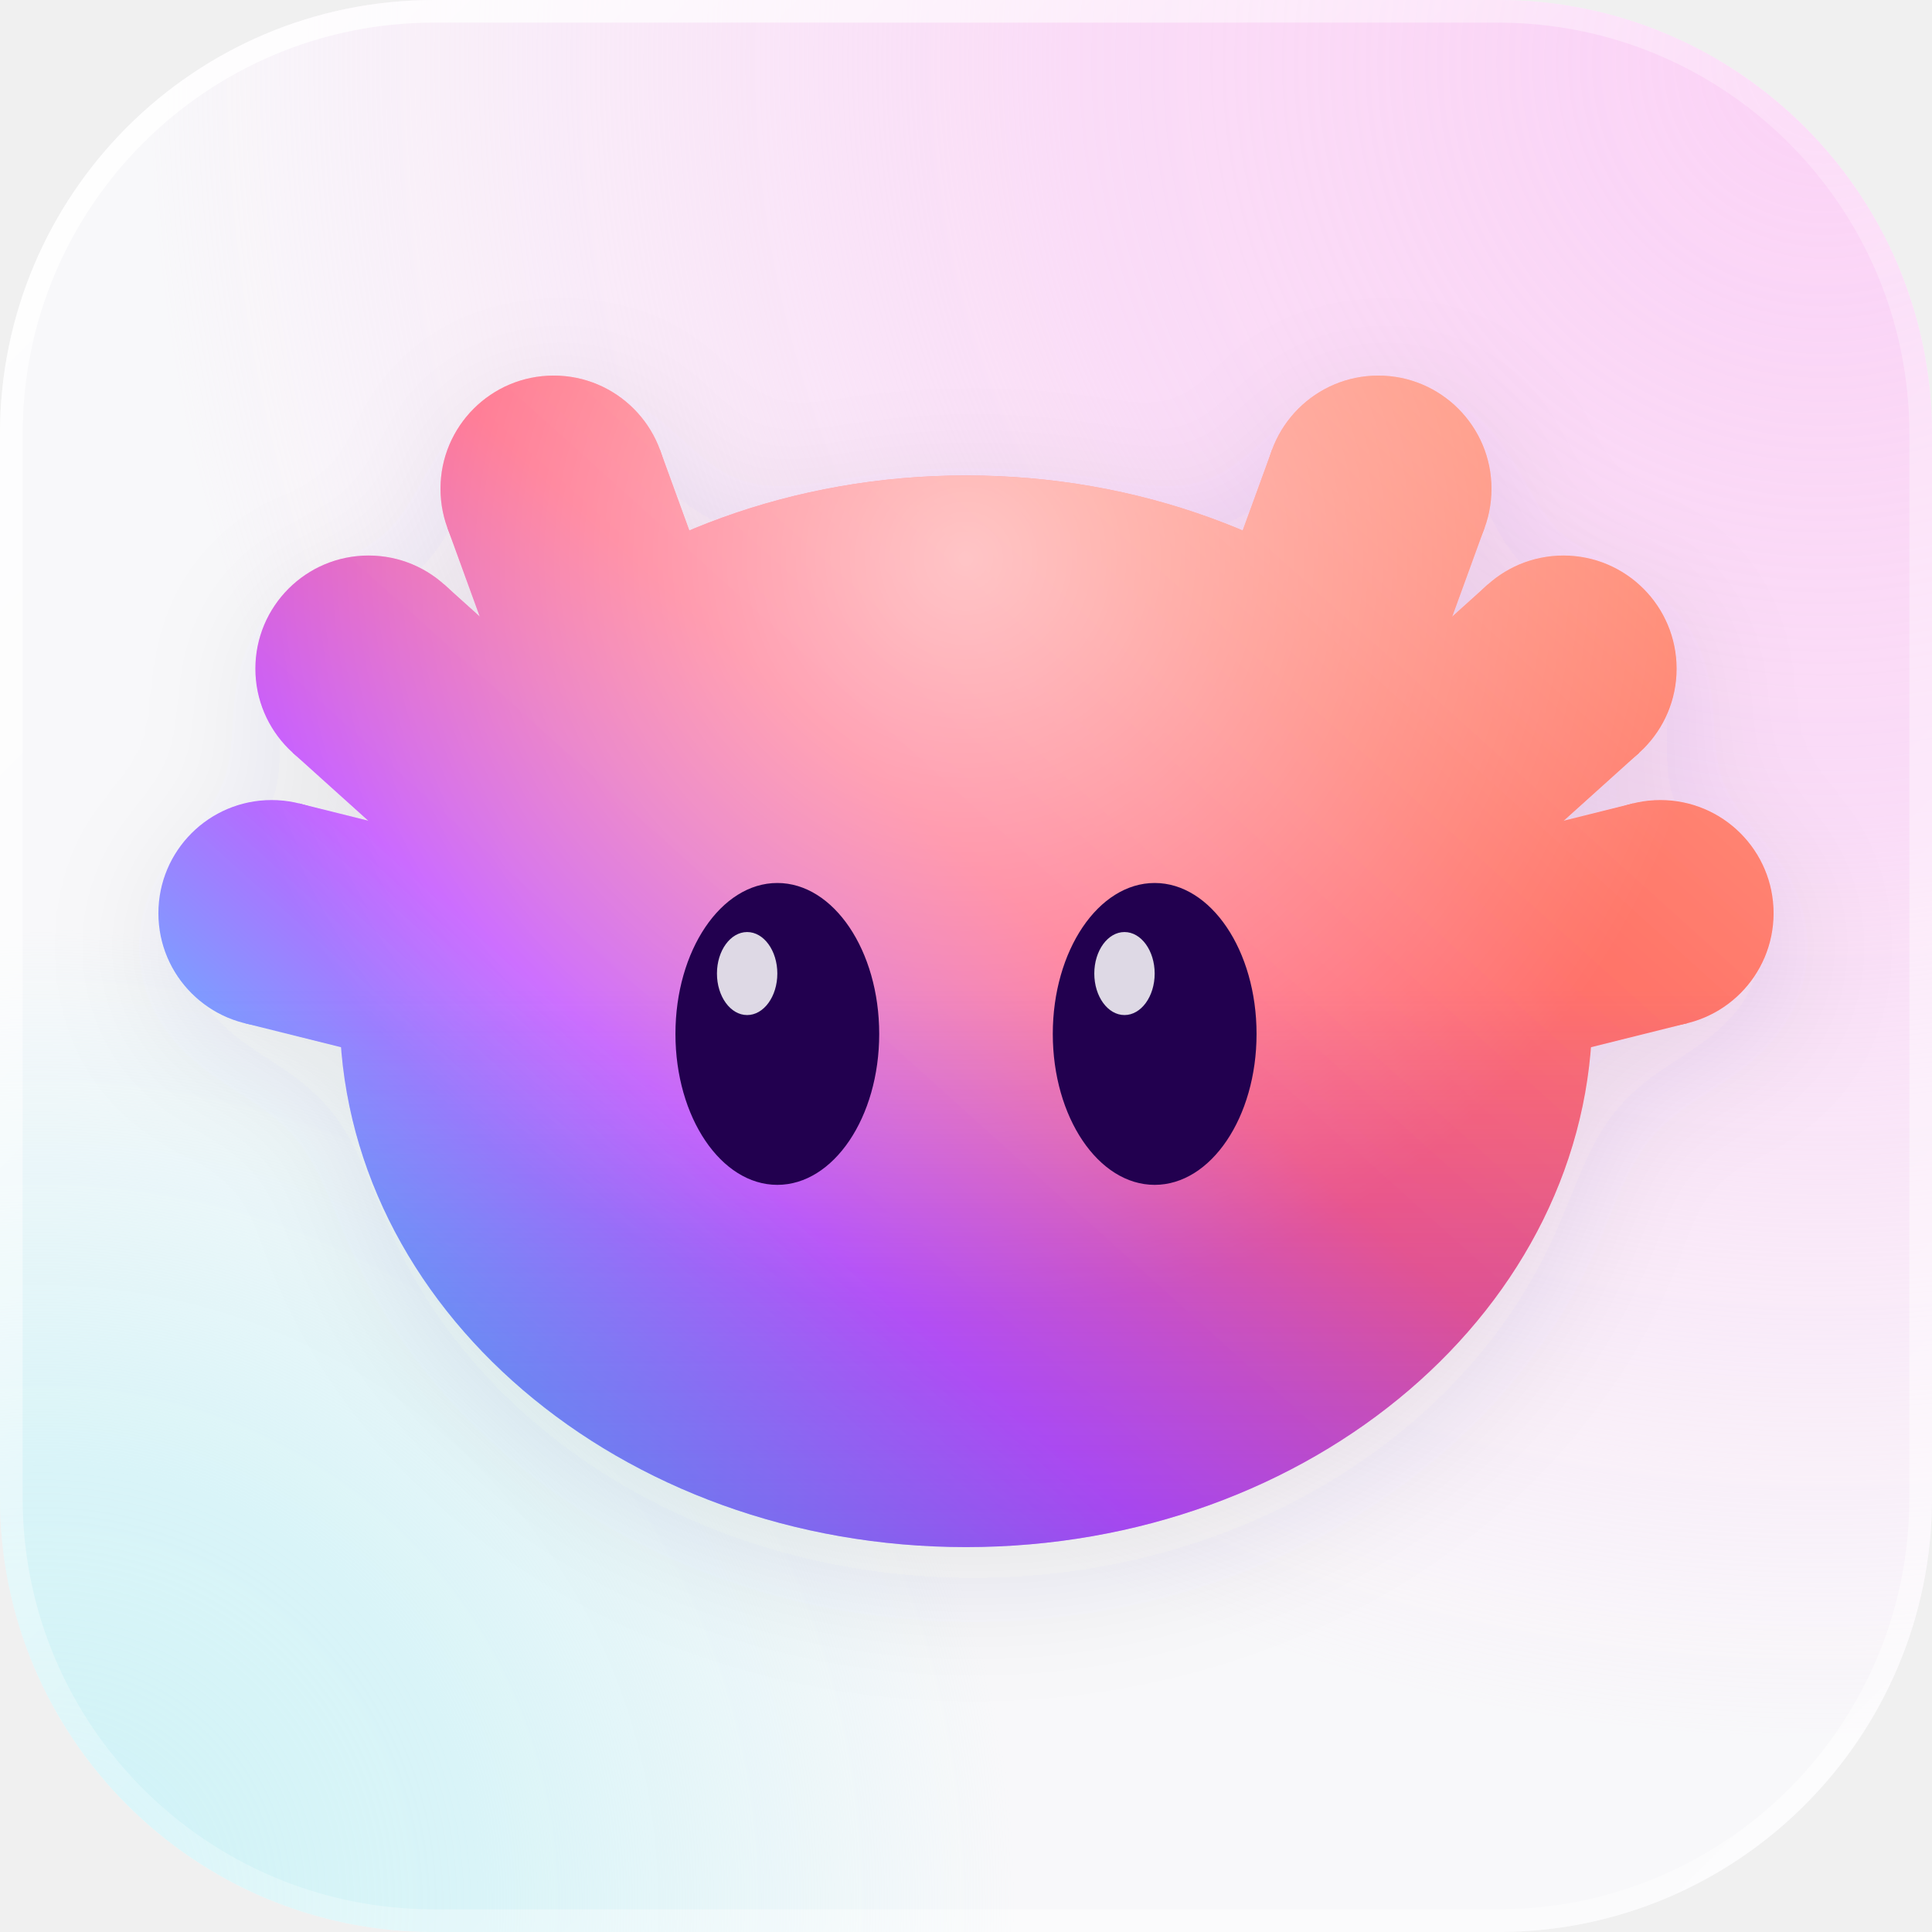
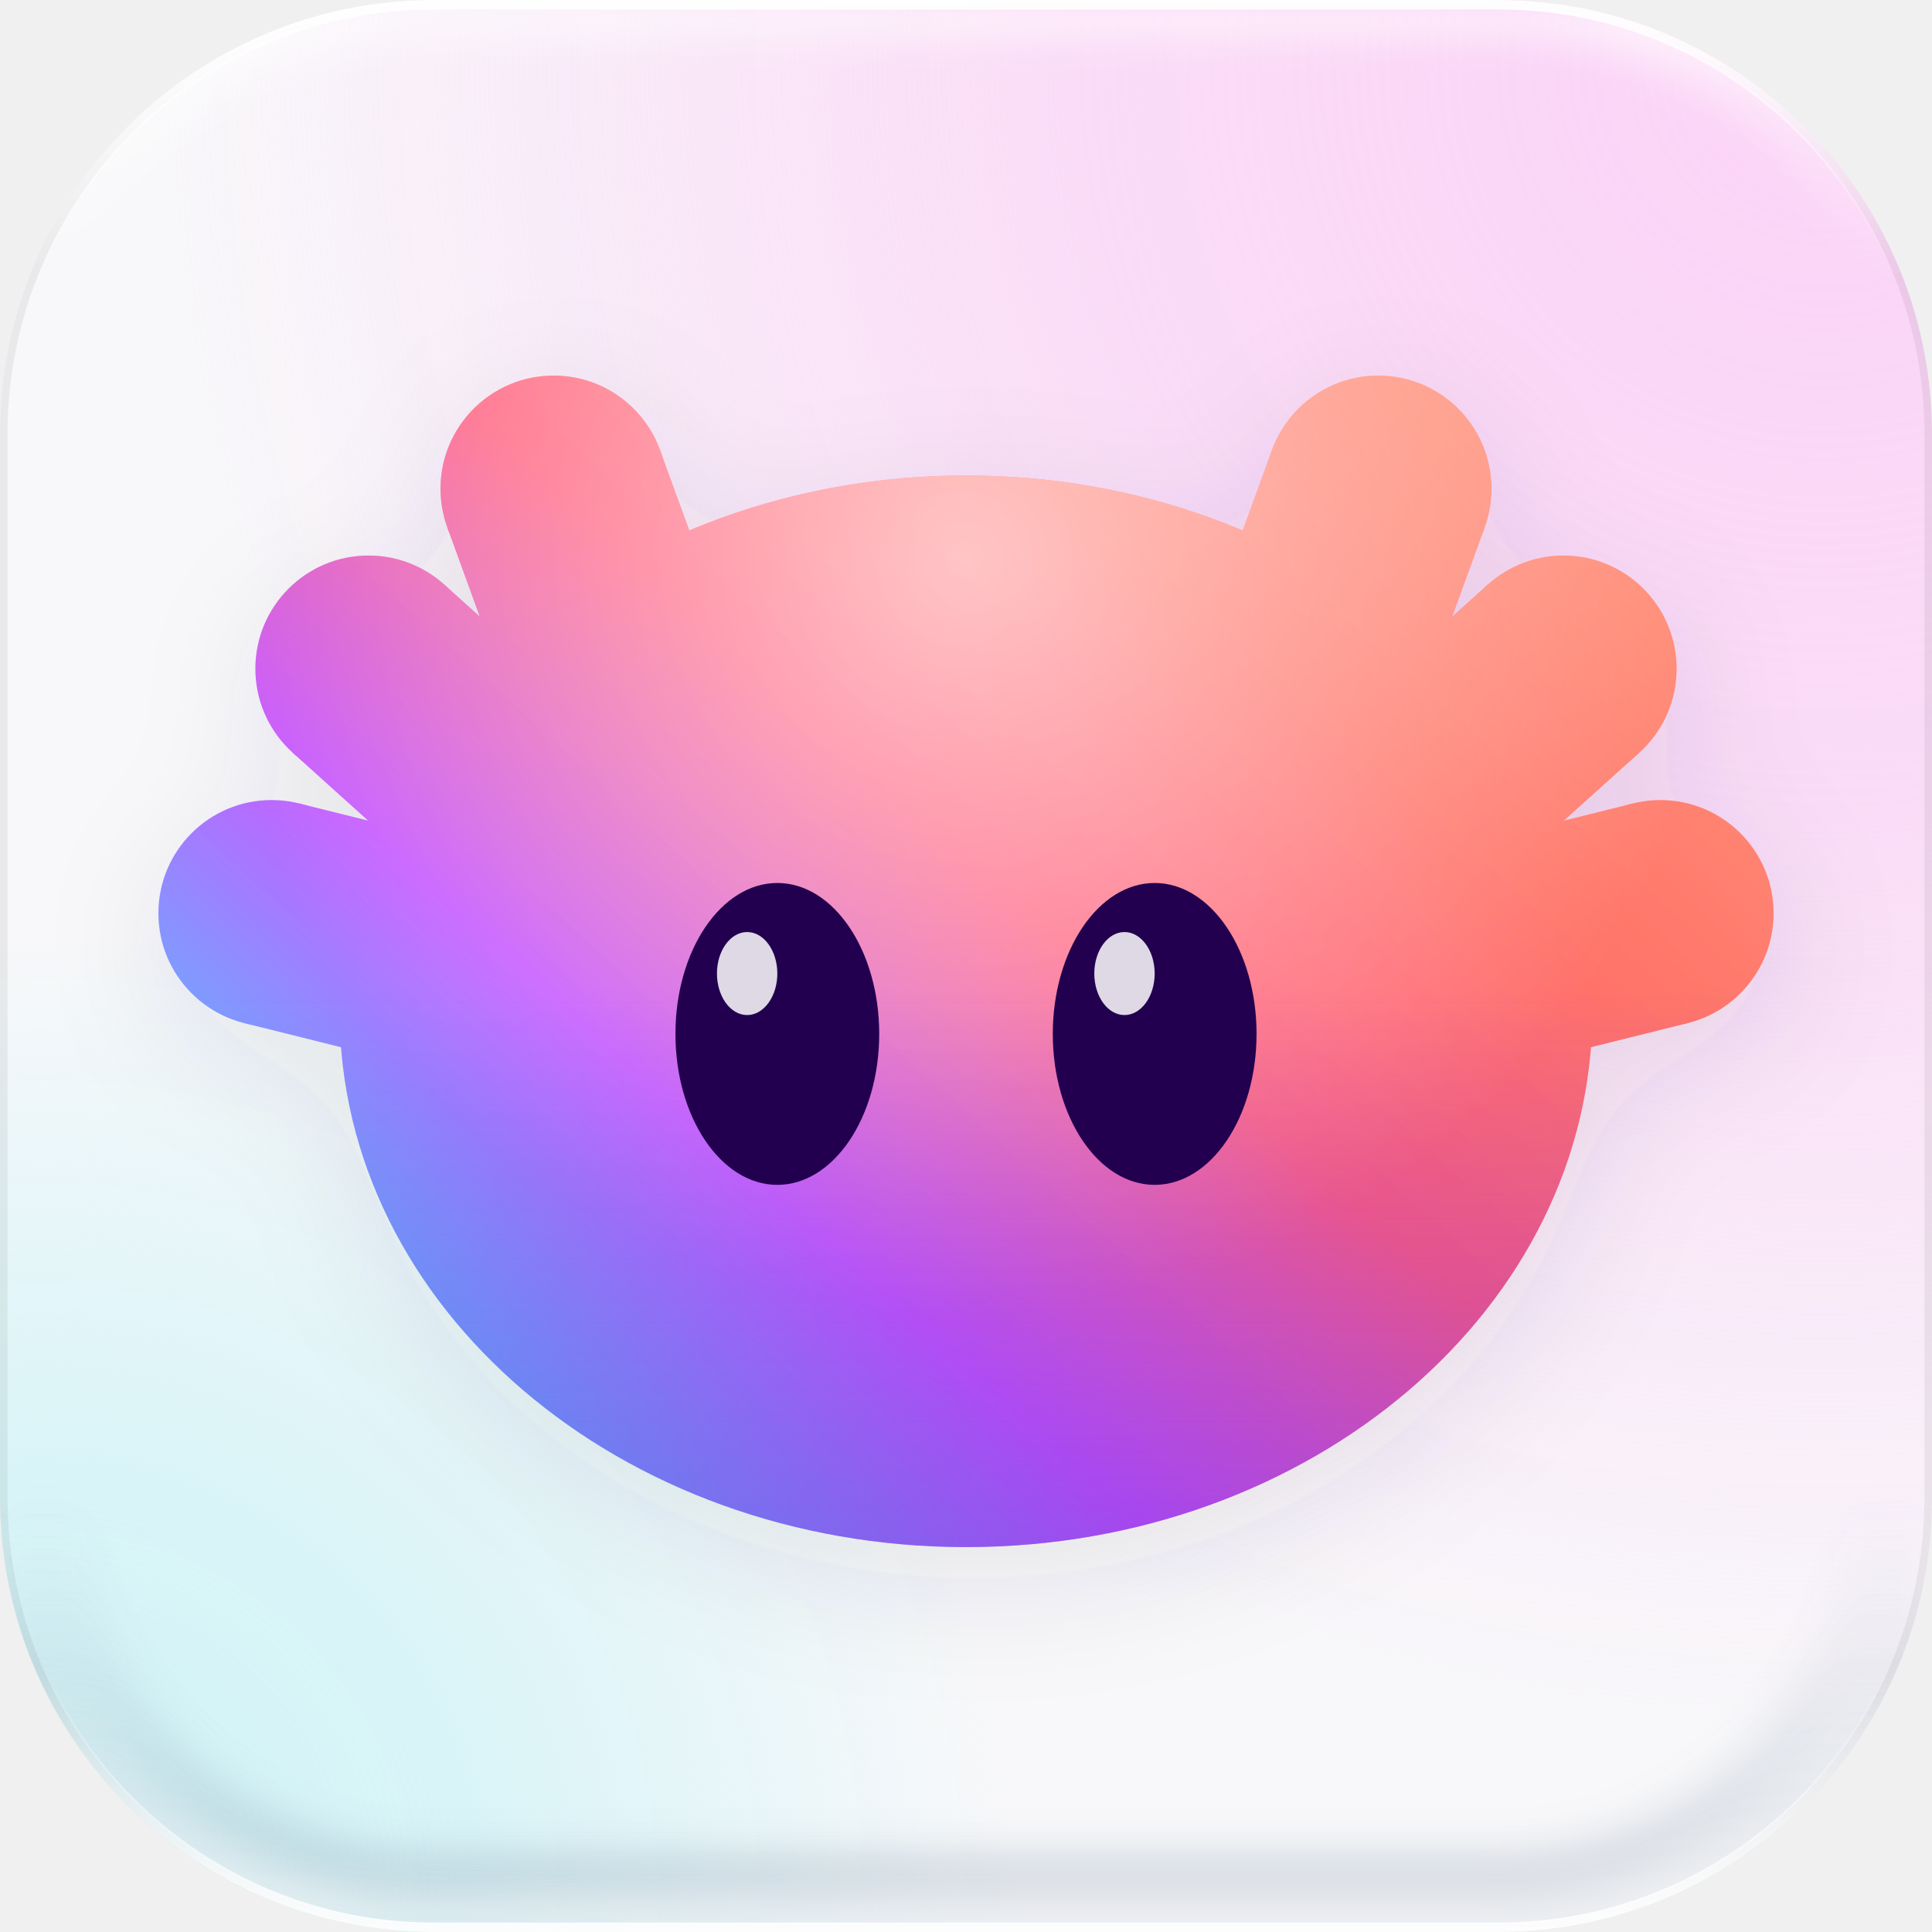
<svg xmlns="http://www.w3.org/2000/svg" viewBox="0 0 512 512" width="1024" height="1024">
  <clipPath id="tile">
    <rect width="512" height="512" rx="115" />
  </clipPath>
  <g clip-path="url(#tile)">
    <defs>
      <linearGradient id="g1bg" x1="0" y1="0" x2="1" y2="1">
        <stop offset="0" stop-color="#f8f8fa" />
        <stop offset="1" stop-color="#f8f8fa" />
      </linearGradient>
      <radialGradient id="g1glow" cx=".5" cy=".5" r=".5">
        <stop offset="0" stop-color="#ffffff" stop-opacity=".55" />
        <stop offset="1" stop-color="#ffffff" stop-opacity="0" />
      </radialGradient>
      <linearGradient id="g1b" x1="400" y1="150" x2="130" y2="450" gradientUnits="userSpaceOnUse">
        <stop offset="0" stop-color="#ff8f78" />
        <stop offset="0.22" stop-color="#ff7469" />
        <stop offset="0.45" stop-color="#ff5f7e" />
        <stop offset="0.7" stop-color="#c65cff" />
        <stop offset="1" stop-color="#3fd4ff" />
      </linearGradient>
      <radialGradient id="g1hi" cx="256" cy="186" r="200" gradientUnits="userSpaceOnUse">
        <stop offset="0" stop-color="#fff" stop-opacity=".6" />
        <stop offset="1" stop-color="#fff" stop-opacity="0" />
      </radialGradient>
      <linearGradient id="g1lo" x1="0" y1="300" x2="0" y2="450" gradientUnits="userSpaceOnUse">
        <stop offset="0" stop-color="#7a2ad8" stop-opacity="0" />
        <stop offset="1" stop-color="#7a2ad8" stop-opacity=".45" />
      </linearGradient>
      <mask id="g1c" maskUnits="userSpaceOnUse" x="0" y="0" width="512" height="512">
        <g fill="#fff">
          <ellipse cx="256" cy="306" rx="166" ry="142" />
          <circle cx="161.778" cy="208.872" r="30" />
          <circle cx="146.73" cy="167.526" r="30" />
          <polygon points="189.969,198.611 174.92,157.265 118.539,177.786 133.588,219.133" />
          <circle cx="130.371" cy="244.656" r="30" />
          <circle cx="97.673" cy="215.214" r="30" />
          <polygon points="150.445,222.362 117.747,192.92 77.599,237.509 110.297,266.95" />
          <circle cx="114.668" cy="290.664" r="30" />
          <circle cx="71.975" cy="280.019" r="30" />
          <polygon points="121.925,261.555 79.232,250.911 64.717,309.128 107.41,319.773" />
          <circle cx="350.222" cy="208.872" r="30" />
          <circle cx="365.27" cy="167.526" r="30" />
          <polygon points="378.412,219.133 393.461,177.786 337.08,157.265 322.031,198.611" />
          <circle cx="381.629" cy="244.656" r="30" />
          <circle cx="414.327" cy="215.214" r="30" />
          <polygon points="401.703,266.95 434.401,237.509 394.253,192.92 361.555,222.362" />
          <circle cx="397.332" cy="290.664" r="30" />
          <circle cx="440.025" cy="280.019" r="30" />
          <polygon points="404.59,319.773 447.283,309.128 432.768,250.911 390.075,261.555" />
        </g>
      </mask>
      <filter id="g1f" x="-30%" y="-30%" width="160%" height="160%">
        <feDropShadow dy="3" stdDeviation="5" flood-color="#3a2c55" flood-opacity="0.2" result="near" />
        <feDropShadow dy="9" stdDeviation="17.5" flood-color="#3a2c55" flood-opacity="0.1" />
      </filter>
      <radialGradient id="g1gl0">
        <stop offset="0" stop-color="#fbd3f6" />
        <stop offset=".45" stop-color="#fbd3f6" stop-opacity=".75" />
        <stop offset="1" stop-color="#fbd3f6" stop-opacity="0" />
      </radialGradient>
      <radialGradient id="g1gl1">
        <stop offset="0" stop-color="#cff3f7" />
        <stop offset=".45" stop-color="#cff3f7" stop-opacity=".75" />
        <stop offset="1" stop-color="#cff3f7" stop-opacity="0" />
      </radialGradient>
      <linearGradient id="g1rim" x1="0" y1="0" x2="1" y2="1">
-         <stop offset="0" stop-color="#fff" stop-opacity="0.9" />
-         <stop offset=".5" stop-color="#fff" stop-opacity="0.225" />
-         <stop offset="1" stop-color="#fff" stop-opacity="0.54" />
+         <stop offset="0" stop-color="#fff" stop-opacity="0" />
+         <stop offset=".5" stop-color="#fff" stop-opacity="0" />
+         <stop offset="1" stop-color="#fff" stop-opacity="0" />
      </linearGradient>
      <radialGradient id="g1sh">
        <stop offset="0" stop-color="#7a3cc0" stop-opacity="0.25" />
        <stop offset="1" stop-color="#7a3cc0" stop-opacity="0" />
      </radialGradient>
    </defs>
    <rect width="512" height="512" fill="url(#g1bg)" />
    <circle cx="480" cy="20" r="440" fill="url(#g1gl0)" />
    <circle cx="10" cy="505" r="260" fill="url(#g1gl1)" />
    <ellipse cx="256" cy="450" rx="140" ry="20" fill="url(#${id}sh)" />
    <g transform="translate(0 -38)">
      <g filter="url(#g1f)">
        <g fill="url(#g1b)">
          <ellipse cx="256" cy="306" rx="166" ry="142" />
          <circle cx="161.778" cy="208.872" r="30" />
          <circle cx="146.73" cy="167.526" r="30" />
          <polygon points="189.969,198.611 174.92,157.265 118.539,177.786 133.588,219.133" />
          <circle cx="130.371" cy="244.656" r="30" />
          <circle cx="97.673" cy="215.214" r="30" />
          <polygon points="150.445,222.362 117.747,192.92 77.599,237.509 110.297,266.95" />
          <circle cx="114.668" cy="290.664" r="30" />
          <circle cx="71.975" cy="280.019" r="30" />
          <polygon points="121.925,261.555 79.232,250.911 64.717,309.128 107.41,319.773" />
          <circle cx="350.222" cy="208.872" r="30" />
          <circle cx="365.27" cy="167.526" r="30" />
          <polygon points="378.412,219.133 393.461,177.786 337.08,157.265 322.031,198.611" />
          <circle cx="381.629" cy="244.656" r="30" />
          <circle cx="414.327" cy="215.214" r="30" />
          <polygon points="401.703,266.95 434.401,237.509 394.253,192.92 361.555,222.362" />
          <circle cx="397.332" cy="290.664" r="30" />
          <circle cx="440.025" cy="280.019" r="30" />
          <polygon points="404.59,319.773 447.283,309.128 432.768,250.911 390.075,261.555" />
        </g>
      </g>
      <g mask="url(#g1c)">
        <rect width="512" height="512" fill="url(#g1hi)" />
        <rect width="512" height="512" fill="url(#g1lo)" />
      </g>
      <ellipse cx="206" cy="312" rx="27" ry="40" fill="#22004f" />
      <ellipse cx="198" cy="296" rx="8" ry="11" fill="#fff" opacity=".85" />
      <ellipse cx="306" cy="312" rx="27" ry="40" fill="#22004f" />
      <ellipse cx="298" cy="296" rx="8" ry="11" fill="#fff" opacity=".85" />
    </g>
-     <rect x="3" y="3" width="506" height="506" rx="112" fill="none" stroke="url(#g1rim)" stroke-width="6" />
+     <defs>
+       <linearGradient id="g1bv" x1="0" y1="0" x2="0" y2="1">
+         <stop offset="0" stop-color="#ffffff" stop-opacity="1" />
+         <stop offset=".14" stop-color="#ffffff" stop-opacity="0" />
+         <stop offset=".86" stop-color="#ffffff" stop-opacity="0" />
+         <stop offset="1" stop-color="#ffffff" stop-opacity="0.95" />
+       </linearGradient>
+       <linearGradient id="g1bs" x1="0" y1="0" x2="0" y2="1">
+         <stop offset=".78" stop-color="#7d8ea3" stop-opacity="0" />
+         <stop offset="1" stop-color="#7d8ea3" stop-opacity="0.3" />
+       </linearGradient>
+       <filter id="g1bb" x="-5%" y="-5%" width="110%" height="110%">
+         <feGaussianBlur stdDeviation="5" />
+       </filter>
+     </defs>
+     <rect width="512" height="512" rx="115" fill="none" stroke="url(#g1bs)" stroke-width="44" filter="url(#g1bb)" />
+     <rect width="512" height="512" rx="115" fill="none" stroke="#000" stroke-opacity="0.06" stroke-width="4" />
+     <rect width="512" height="512" rx="115" fill="none" stroke="url(#g1bv)" stroke-width="18" filter="url(#g1bb)" opacity=".7" />
+     <rect width="512" height="512" rx="115" fill="none" stroke="url(#g1bv)" stroke-width="5" />
  </g>
</svg>
